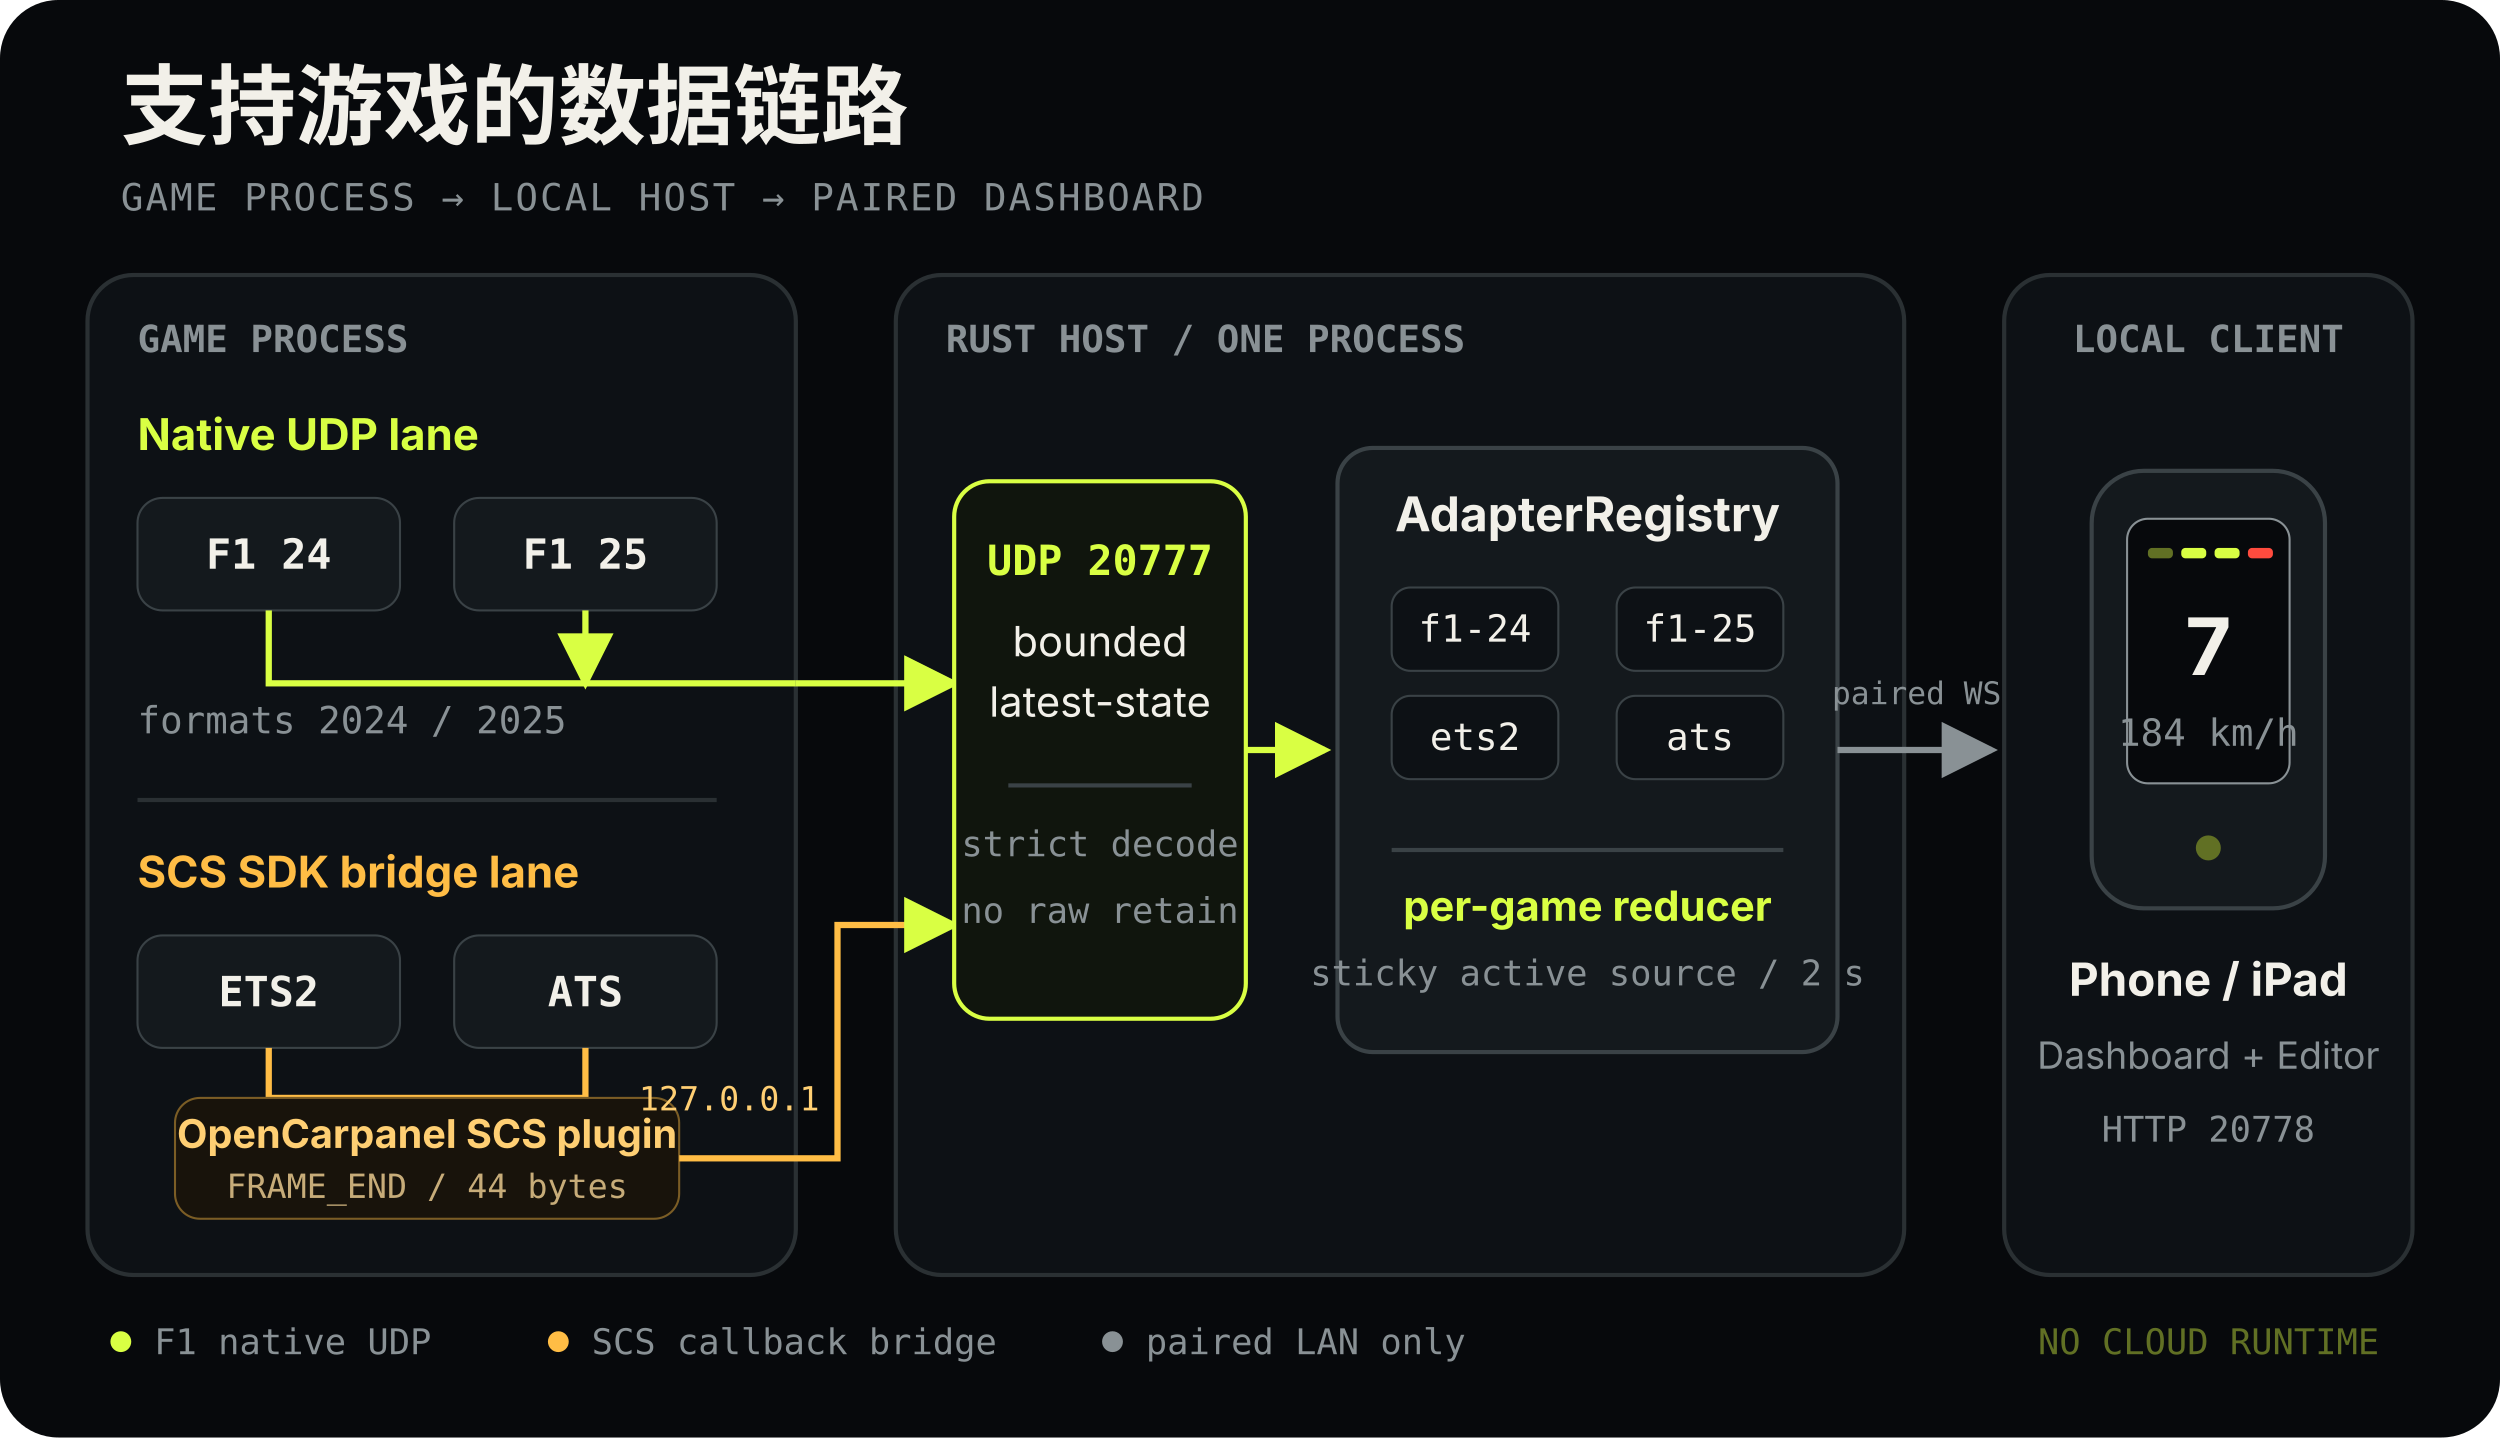
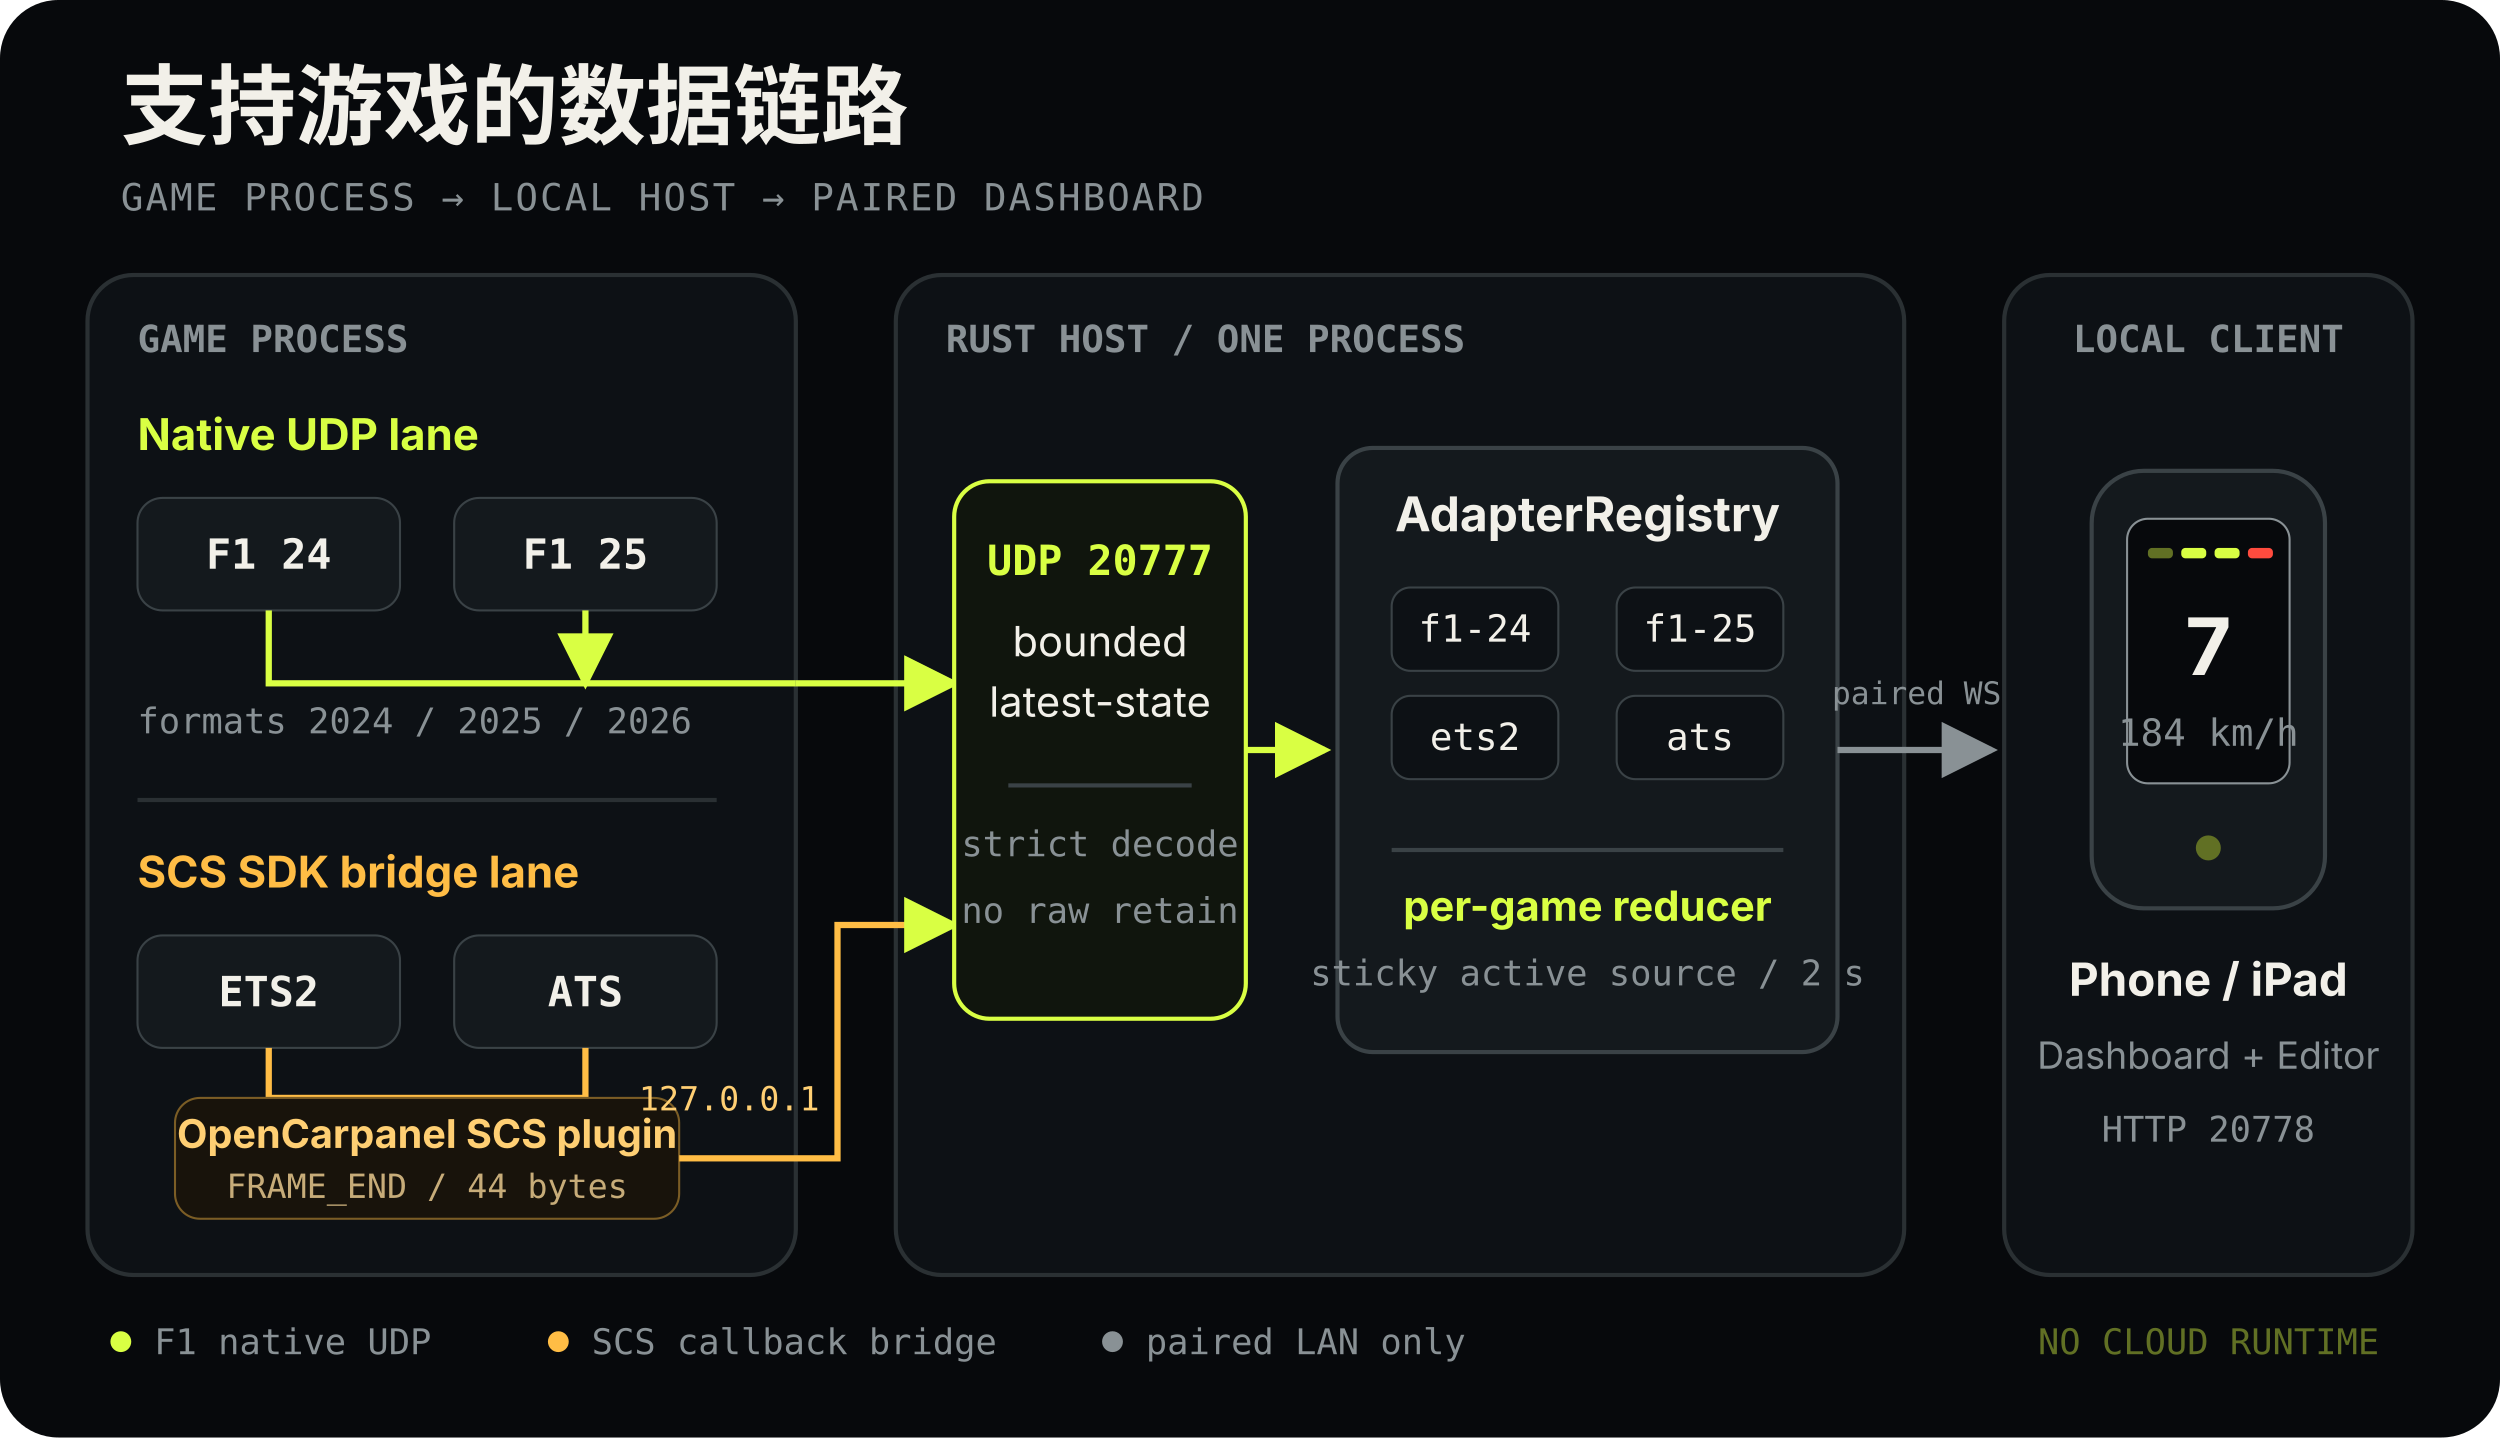
<svg xmlns="http://www.w3.org/2000/svg" width="1200" height="690" viewBox="0 0 1200 690" role="img" aria-labelledby="title desc">
  <defs>
    <marker id="green-arrow" markerWidth="9" markerHeight="9" refX="8" refY="4.5" orient="auto">
      <path d="M0 0L9 4.5L0 9Z" fill="#d9ff43" />
    </marker>
    <marker id="gray-arrow" markerWidth="9" markerHeight="9" refX="8" refY="4.5" orient="auto">
      <path d="M0 0L9 4.5L0 9Z" fill="#899195" />
    </marker>
  </defs>
  <rect width="1200" height="690" rx="28" fill="#07090c" />
  <text x="58" y="66" fill="#f2f0e9" font-family="-apple-system, BlinkMacSystemFont, Segoe UI, PingFang SC, sans-serif" font-size="42" font-weight="750">支持游戏的数据链路</text>
  <text x="58" y="101" fill="#899195" font-family="ui-monospace, SFMono-Regular, Menlo, monospace" font-size="18" letter-spacing="1">GAME PROCESS → LOCAL HOST → PAIRED DASHBOARD</text>
  <rect x="42" y="132" width="340" height="480" rx="22" fill="#0d1115" stroke="#2a3033" stroke-width="2" />
  <text x="66" y="169" fill="#899195" font-family="ui-monospace, SFMono-Regular, Menlo, monospace" font-size="18" font-weight="700">GAME PROCESS</text>
  <text x="66" y="216" fill="#d9ff43" font-family="-apple-system, BlinkMacSystemFont, Segoe UI, sans-serif" font-size="21" font-weight="700">Native UDP lane</text>
  <rect x="66" y="239" width="126" height="54" rx="12" fill="#14191d" stroke="#3a4246" />
  <text x="129" y="273" fill="#f2f0e9" font-family="ui-monospace, SFMono-Regular, Menlo, monospace" font-size="20" font-weight="700" text-anchor="middle">F1 24</text>
  <rect x="218" y="239" width="126" height="54" rx="12" fill="#14191d" stroke="#3a4246" />
  <text x="281" y="273" fill="#f2f0e9" font-family="ui-monospace, SFMono-Regular, Menlo, monospace" font-size="20" font-weight="700" text-anchor="middle">F1 25</text>
  <path d="M129 293V328H382M281 293V328" fill="none" stroke="#d9ff43" stroke-width="3" marker-end="url(#green-arrow)" />
-   <text x="66" y="352" fill="#899195" font-family="ui-monospace, SFMono-Regular, Menlo, monospace" font-size="18">formats 2024 / 2025</text>
+   <text x="66" y="352" fill="#899195" font-family="ui-monospace, SFMono-Regular, Menlo, monospace" font-size="17">formats 2024 / 2025 / 2026</text>
  <path d="M66 384H344" stroke="#2a3033" stroke-width="2" />
  <text x="66" y="426" fill="#ffbd45" font-family="-apple-system, BlinkMacSystemFont, Segoe UI, sans-serif" font-size="21" font-weight="700">SCS SDK bridge lane</text>
  <rect x="66" y="449" width="126" height="54" rx="12" fill="#14191d" stroke="#3a4246" />
  <text x="129" y="483" fill="#f2f0e9" font-family="ui-monospace, SFMono-Regular, Menlo, monospace" font-size="20" font-weight="700" text-anchor="middle">ETS2</text>
  <rect x="218" y="449" width="126" height="54" rx="12" fill="#14191d" stroke="#3a4246" />
  <text x="281" y="483" fill="#f2f0e9" font-family="ui-monospace, SFMono-Regular, Menlo, monospace" font-size="20" font-weight="700" text-anchor="middle">ATS</text>
  <path d="M129 503V527H205M281 503V527H205" fill="none" stroke="#ffbd45" stroke-width="3" />
  <rect x="84" y="527" width="242" height="58" rx="12" fill="#18130b" stroke="#7b5d25" />
  <text x="205" y="551" fill="#ffcf73" font-family="-apple-system, BlinkMacSystemFont, Segoe UI, sans-serif" font-size="19" font-weight="700" text-anchor="middle">OpenCarpanel SCS plugin</text>
  <text x="205" y="575" fill="#c7ac79" font-family="ui-monospace, SFMono-Regular, Menlo, monospace" font-size="16" text-anchor="middle">FRAME_END / 44 bytes</text>
  <rect x="430" y="132" width="484" height="480" rx="22" fill="#0d1115" stroke="#2a3033" stroke-width="2" />
  <text x="454" y="169" fill="#899195" font-family="ui-monospace, SFMono-Regular, Menlo, monospace" font-size="18" font-weight="700">RUST HOST / ONE PROCESS</text>
  <path d="M382 328H458" fill="none" stroke="#d9ff43" stroke-width="3" marker-end="url(#green-arrow)" />
  <path d="M326 556H402V444H458" fill="none" stroke="#ffbd45" stroke-width="3" marker-end="url(#green-arrow)" />
  <text x="350" y="533" fill="#ffcf73" font-family="ui-monospace, SFMono-Regular, Menlo, monospace" font-size="16" text-anchor="middle">127.0.0.1</text>
  <rect x="458" y="231" width="140" height="258" rx="17" fill="#10150d" stroke="#d9ff43" stroke-width="2" />
  <text x="528" y="276" fill="#d9ff43" font-family="ui-monospace, SFMono-Regular, Menlo, monospace" font-size="20" font-weight="700" text-anchor="middle">UDP 20777</text>
  <text x="528" y="315" fill="#f2f0e9" font-family="-apple-system, BlinkMacSystemFont, Segoe UI, sans-serif" font-size="20" text-anchor="middle">bounded</text>
  <text x="528" y="344" fill="#f2f0e9" font-family="-apple-system, BlinkMacSystemFont, Segoe UI, sans-serif" font-size="20" text-anchor="middle">latest-state</text>
  <path d="M484 377H572" stroke="#3a4246" stroke-width="2" />
  <text x="528" y="411" fill="#899195" font-family="ui-monospace, SFMono-Regular, Menlo, monospace" font-size="17" text-anchor="middle">strict decode</text>
  <text x="528" y="443" fill="#899195" font-family="ui-monospace, SFMono-Regular, Menlo, monospace" font-size="17" text-anchor="middle">no raw retain</text>
  <path d="M598 360H636" fill="none" stroke="#d9ff43" stroke-width="3" marker-end="url(#green-arrow)" />
  <rect x="642" y="215" width="240" height="290" rx="17" fill="#14191d" stroke="#3a4246" stroke-width="2" />
  <text x="762" y="255" fill="#f2f0e9" font-family="-apple-system, BlinkMacSystemFont, Segoe UI, sans-serif" font-size="23" font-weight="700" text-anchor="middle">AdapterRegistry</text>
  <g font-family="ui-monospace, SFMono-Regular, Menlo, monospace" font-size="18">
    <rect x="668" y="282" width="80" height="40" rx="9" fill="#0d1115" stroke="#3a4246" />
    <text x="708" y="308" fill="#f2f0e9" text-anchor="middle">f1-24</text>
    <rect x="776" y="282" width="80" height="40" rx="9" fill="#0d1115" stroke="#3a4246" />
    <text x="816" y="308" fill="#f2f0e9" text-anchor="middle">f1-25</text>
    <rect x="668" y="334" width="80" height="40" rx="9" fill="#0d1115" stroke="#3a4246" />
    <text x="708" y="360" fill="#f2f0e9" text-anchor="middle">ets2</text>
    <rect x="776" y="334" width="80" height="40" rx="9" fill="#0d1115" stroke="#3a4246" />
    <text x="816" y="360" fill="#f2f0e9" text-anchor="middle">ats</text>
  </g>
  <path d="M668 408H856" stroke="#3a4246" stroke-width="2" />
  <text x="762" y="442" fill="#d9ff43" font-family="-apple-system, BlinkMacSystemFont, Segoe UI, sans-serif" font-size="20" font-weight="700" text-anchor="middle">per-game reducer</text>
  <text x="762" y="473" fill="#899195" font-family="ui-monospace, SFMono-Regular, Menlo, monospace" font-size="17" text-anchor="middle">sticky active source / 2 s</text>
  <rect x="962" y="132" width="196" height="480" rx="22" fill="#0d1115" stroke="#2a3033" stroke-width="2" />
  <text x="1060" y="169" fill="#899195" font-family="ui-monospace, SFMono-Regular, Menlo, monospace" font-size="18" font-weight="700" text-anchor="middle">LOCAL CLIENT</text>
  <path d="M882 360H956" fill="none" stroke="#899195" stroke-width="3" marker-end="url(#gray-arrow)" />
  <text x="920" y="338" fill="#899195" font-family="ui-monospace, SFMono-Regular, Menlo, monospace" font-size="15" text-anchor="middle">paired WS</text>
  <rect x="1004" y="226" width="112" height="210" rx="25" fill="#14191d" stroke="#3a4246" stroke-width="2" />
  <rect x="1021" y="249" width="78" height="127" rx="10" fill="#07090c" stroke="#899195" />
  <g aria-hidden="true">
    <rect x="1031" y="263" width="12" height="5" rx="2" fill="#617024" />
    <rect x="1047" y="263" width="12" height="5" rx="2" fill="#d9ff43" />
    <rect x="1063" y="263" width="12" height="5" rx="2" fill="#d9ff43" />
    <rect x="1079" y="263" width="12" height="5" rx="2" fill="#ff4b3e" />
  </g>
  <text x="1060" y="324" fill="#f2f0e9" font-family="-apple-system, BlinkMacSystemFont, Segoe UI, sans-serif" font-size="38" font-weight="750" text-anchor="middle">7</text>
  <text x="1060" y="358" fill="#899195" font-family="ui-monospace, SFMono-Regular, Menlo, monospace" font-size="18" text-anchor="middle">184 km/h</text>
  <circle cx="1060" cy="407" r="6" fill="#617024" />
  <text x="1060" y="478" fill="#f2f0e9" font-family="-apple-system, BlinkMacSystemFont, Segoe UI, sans-serif" font-size="22" font-weight="700" text-anchor="middle">Phone / iPad</text>
  <text x="1060" y="513" fill="#899195" font-family="-apple-system, BlinkMacSystemFont, Segoe UI, sans-serif" font-size="18" text-anchor="middle">Dashboard + Editor</text>
  <text x="1060" y="548" fill="#899195" font-family="ui-monospace, SFMono-Regular, Menlo, monospace" font-size="17" text-anchor="middle">HTTP 20778</text>
  <g transform="translate(58 650)" font-family="ui-monospace, SFMono-Regular, Menlo, monospace" font-size="17">
    <circle cx="0" cy="-6" r="5" fill="#d9ff43" />
    <text x="16" y="0" fill="#899195">F1 native UDP</text>
    <circle cx="210" cy="-6" r="5" fill="#ffbd45" />
    <text x="226" y="0" fill="#899195">SCS callback bridge</text>
    <circle cx="476" cy="-6" r="5" fill="#899195" />
    <text x="492" y="0" fill="#899195">paired LAN only</text>
    <text x="1084" y="0" fill="#617024" text-anchor="end">NO CLOUD RUNTIME</text>
  </g>
</svg>
